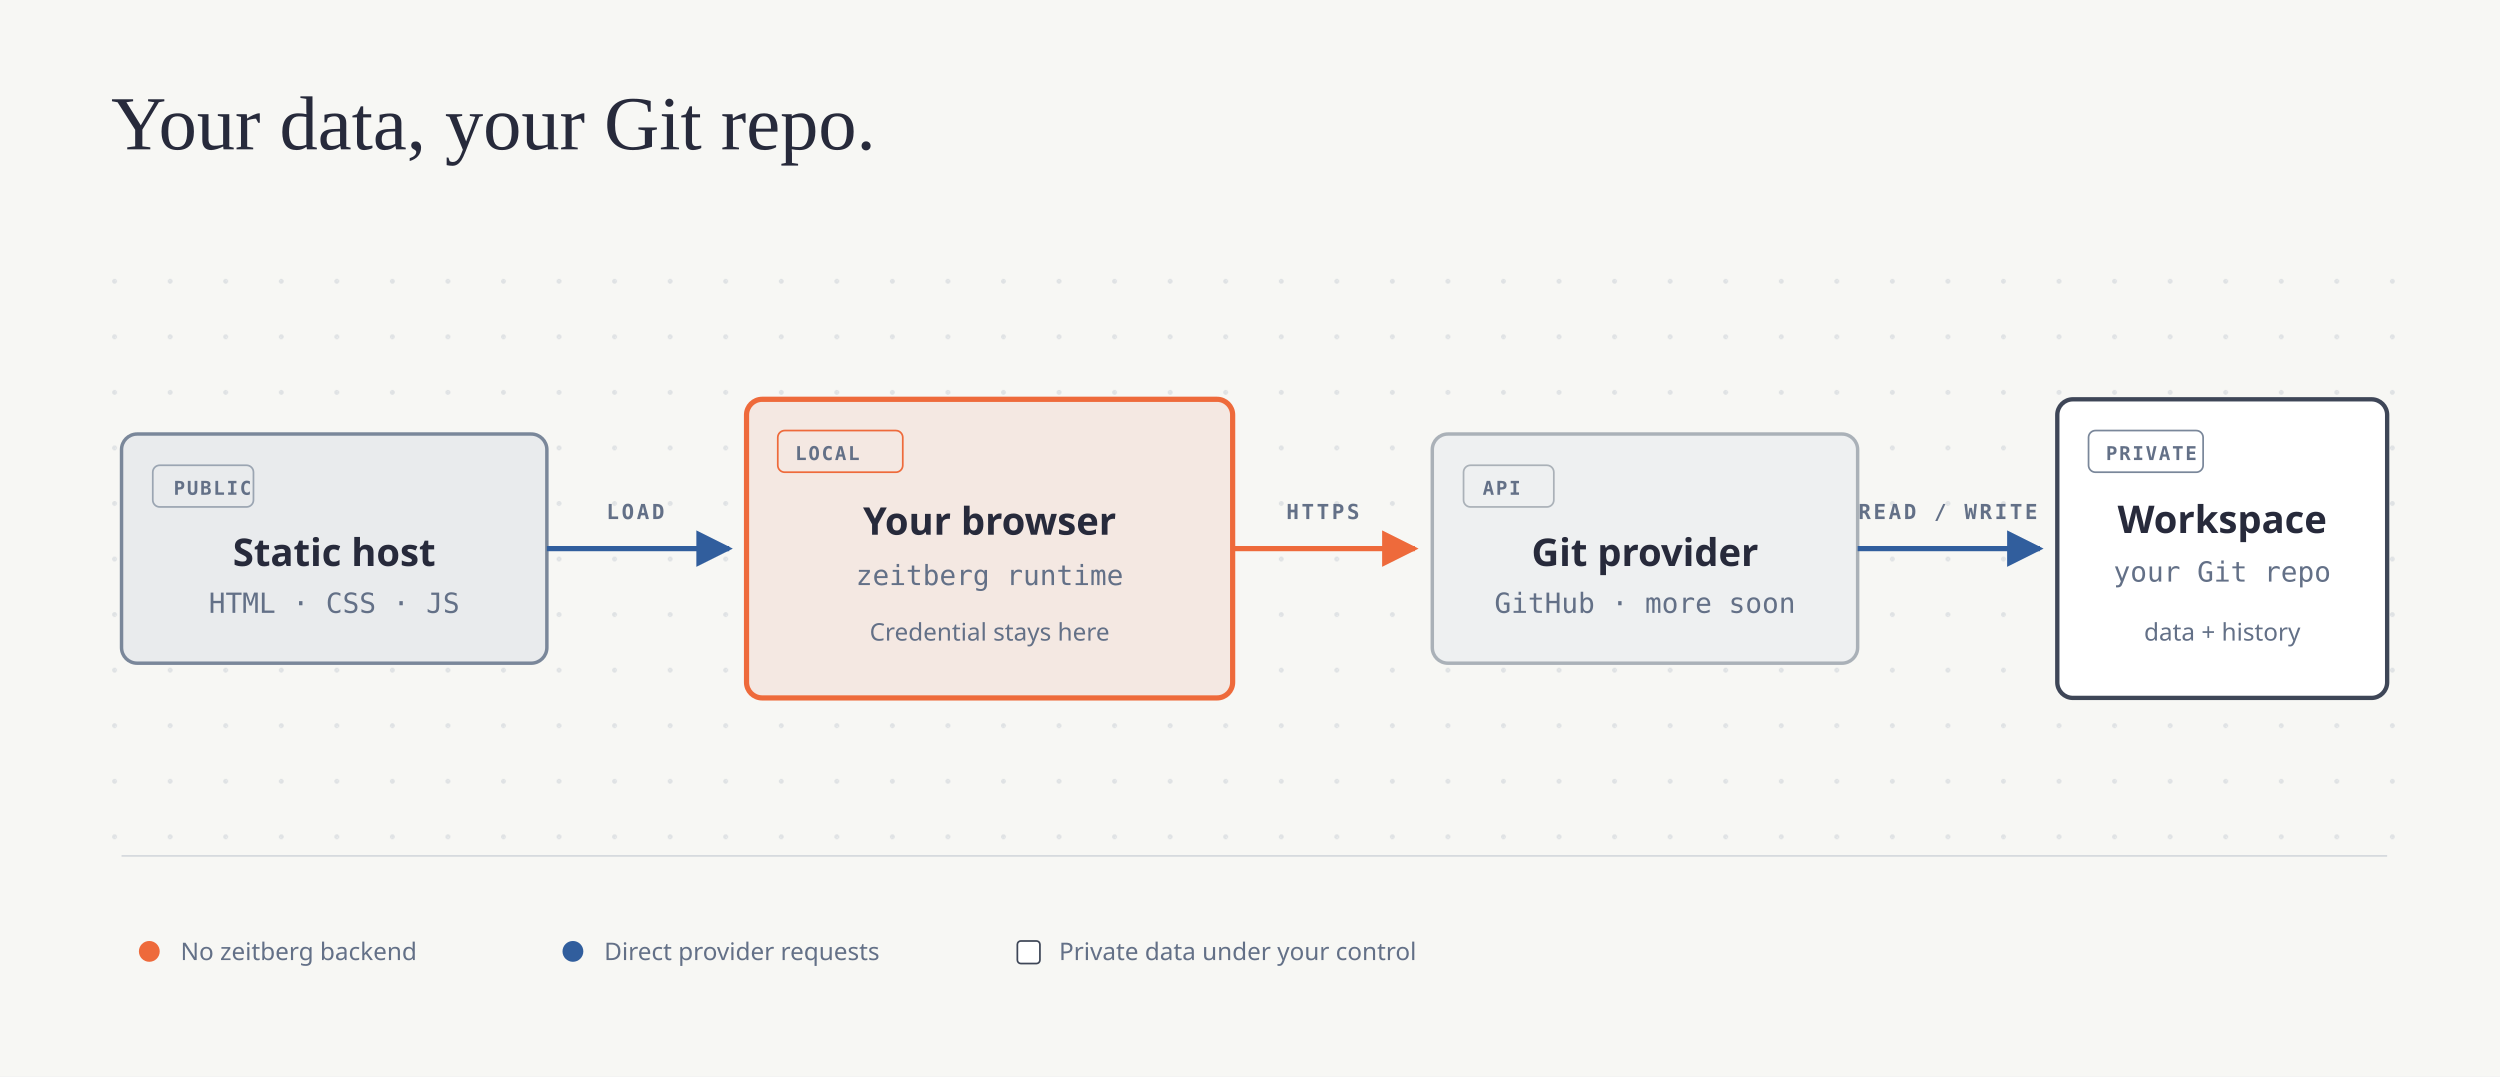
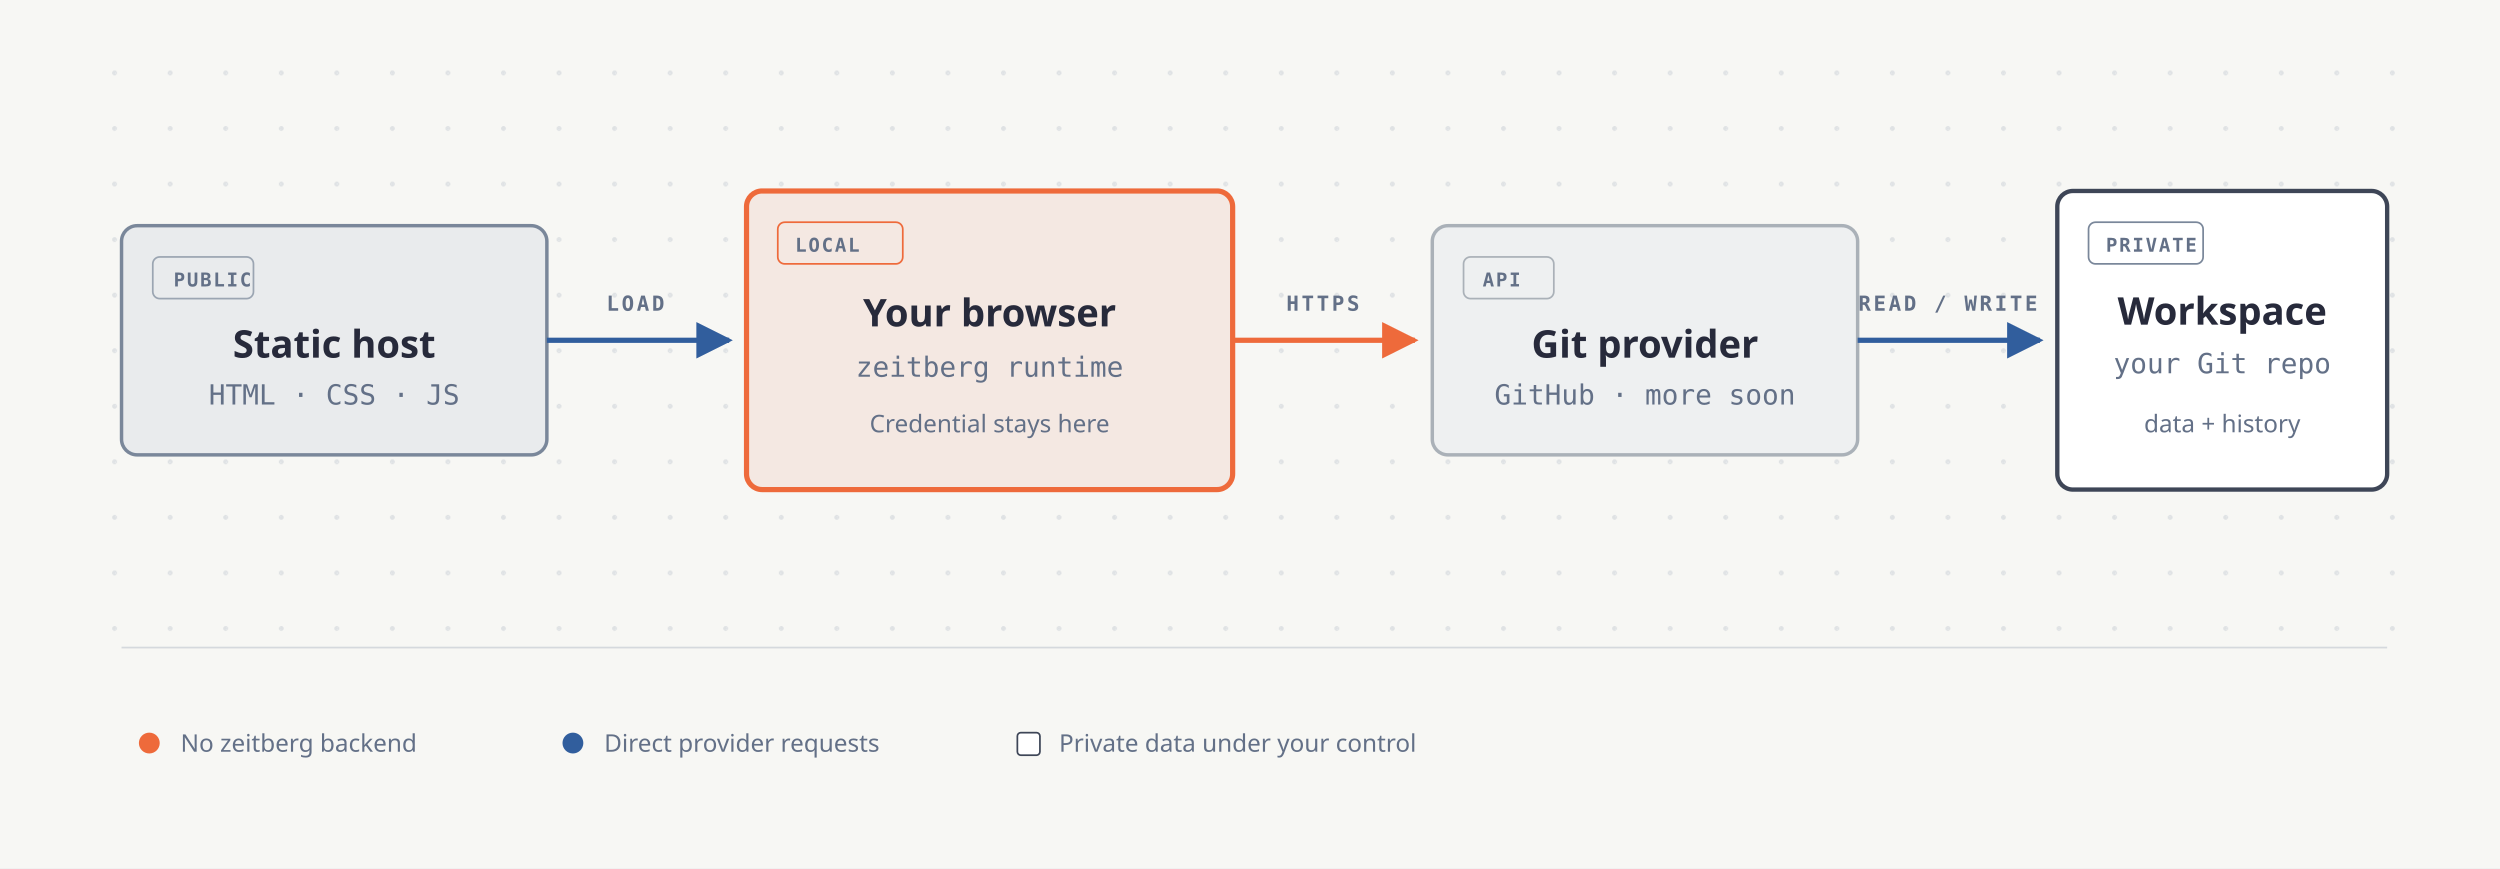
- <svg xmlns="http://www.w3.org/2000/svg" viewBox="0 0 1440 620" role="img" aria-labelledby="title description">
+ <svg xmlns="http://www.w3.org/2000/svg" viewBox="0 120 1440 500" role="img" aria-labelledby="title description">
  <defs>
    <pattern id="dots" width="32" height="32" patternUnits="userSpaceOnUse">
      <circle cx="2" cy="2" r="1.4" fill="#d5d9dd" />
    </pattern>
    <marker id="arrow-blue" viewBox="0 0 10 10" refX="9" refY="5" markerWidth="7" markerHeight="7" orient="auto-start-reverse">
      <path d="M 0 0 L 10 5 L 0 10 z" fill="#315e9d" />
    </marker>
    <marker id="arrow-orange" viewBox="0 0 10 10" refX="9" refY="5" markerWidth="7" markerHeight="7" orient="auto-start-reverse">
      <path d="M 0 0 L 10 5 L 0 10 z" fill="#ee6a3b" />
    </marker>
    <style>
      .title { font: 44px Georgia, 'Times New Roman', serif; fill: #272a3b; }
      .box-title { font: 700 22px ui-sans-serif, system-ui, sans-serif; fill: #272a3b; }
      .box-copy { font: 500 16px ui-monospace, SFMono-Regular, Menlo, monospace; fill: #637087; }
      .tag { font: 700 11px ui-monospace, SFMono-Regular, Menlo, monospace; letter-spacing: 1px; fill: #637087; }
      .flow { font: 700 12px ui-monospace, SFMono-Regular, Menlo, monospace; letter-spacing: 1.5px; fill: #637087; }
      .note { font: 500 14px ui-sans-serif, system-ui, sans-serif; fill: #637087; }
    </style>
  </defs>
  <rect width="1440" height="620" fill="#f7f7f4" />
  <rect x="60" y="145" width="1320" height="365" fill="url(#dots)" opacity="0.72" />
-   <text x="64" y="86" class="title">Your data, your Git repo.</text>
  <g transform="translate(70 250)">
    <rect width="245" height="132" rx="9" fill="#e9ebed" stroke="#7a879a" stroke-width="2" />
    <rect x="18" y="18" width="58" height="24" rx="4" fill="none" stroke="#9ba5b2" />
    <text x="30" y="35" class="tag">PUBLIC</text>
    <text x="122.5" y="76" text-anchor="middle" class="box-title">Static host</text>
    <text x="122.5" y="103" text-anchor="middle" class="box-copy">HTML · CSS · JS</text>
  </g>
  <line x1="315" y1="316" x2="420" y2="316" stroke="#315e9d" stroke-width="3" marker-end="url(#arrow-blue)" />
  <text x="366" y="299" text-anchor="middle" class="flow">LOAD</text>
  <g transform="translate(430 230)">
    <rect width="280" height="172" rx="9" fill="#f4e8e2" stroke="#ee6a3b" stroke-width="3" />
    <rect x="18" y="18" width="72" height="24" rx="4" fill="none" stroke="#ee6a3b" />
    <text x="28" y="35" class="tag" fill="#ee6a3b">LOCAL</text>
    <text x="140" y="78" text-anchor="middle" class="box-title">Your browser</text>
    <text x="140" y="107" text-anchor="middle" class="box-copy">zeitberg runtime</text>
    <text x="140" y="139" text-anchor="middle" class="note">Credential stays here</text>
  </g>
  <line x1="710" y1="316" x2="815" y2="316" stroke="#ee6a3b" stroke-width="3" marker-end="url(#arrow-orange)" />
  <text x="762" y="299" text-anchor="middle" class="flow">HTTPS</text>
  <g transform="translate(825 250)">
    <rect width="245" height="132" rx="9" fill="#eef0f1" stroke="#aab1b8" stroke-width="2" />
    <rect x="18" y="18" width="52" height="24" rx="4" fill="none" stroke="#aab1b8" />
    <text x="29" y="35" class="tag">API</text>
    <text x="122.5" y="76" text-anchor="middle" class="box-title">Git provider</text>
    <text x="122.5" y="103" text-anchor="middle" class="box-copy">GitHub · more soon</text>
  </g>
  <line x1="1070" y1="316" x2="1175" y2="316" stroke="#315e9d" stroke-width="3" marker-end="url(#arrow-blue)" />
  <text x="1122" y="299" text-anchor="middle" class="flow">READ / WRITE</text>
  <g transform="translate(1185 230)">
    <rect width="190" height="172" rx="9" fill="#fff" stroke="#3e4657" stroke-width="2.5" />
    <rect x="18" y="18" width="66" height="24" rx="4" fill="none" stroke="#7a879a" />
    <text x="28" y="35" class="tag">PRIVATE</text>
    <text x="95" y="77" text-anchor="middle" class="box-title">Workspace</text>
    <text x="95" y="105" text-anchor="middle" class="box-copy">your Git repo</text>
    <text x="95" y="139" text-anchor="middle" class="note">data + history</text>
  </g>
  <line x1="70" y1="493" x2="1375" y2="493" stroke="#d5d9dd" />
  <circle cx="86" cy="548" r="6" fill="#ee6a3b" />
  <text x="104" y="553" class="note">No zeitberg backend</text>
  <circle cx="330" cy="548" r="6" fill="#315e9d" />
  <text x="348" y="553" class="note">Direct provider requests</text>
  <rect x="586" y="542" width="13" height="13" rx="2" fill="#fff" stroke="#3e4657" />
  <text x="610" y="553" class="note">Private data under your control</text>
</svg>
